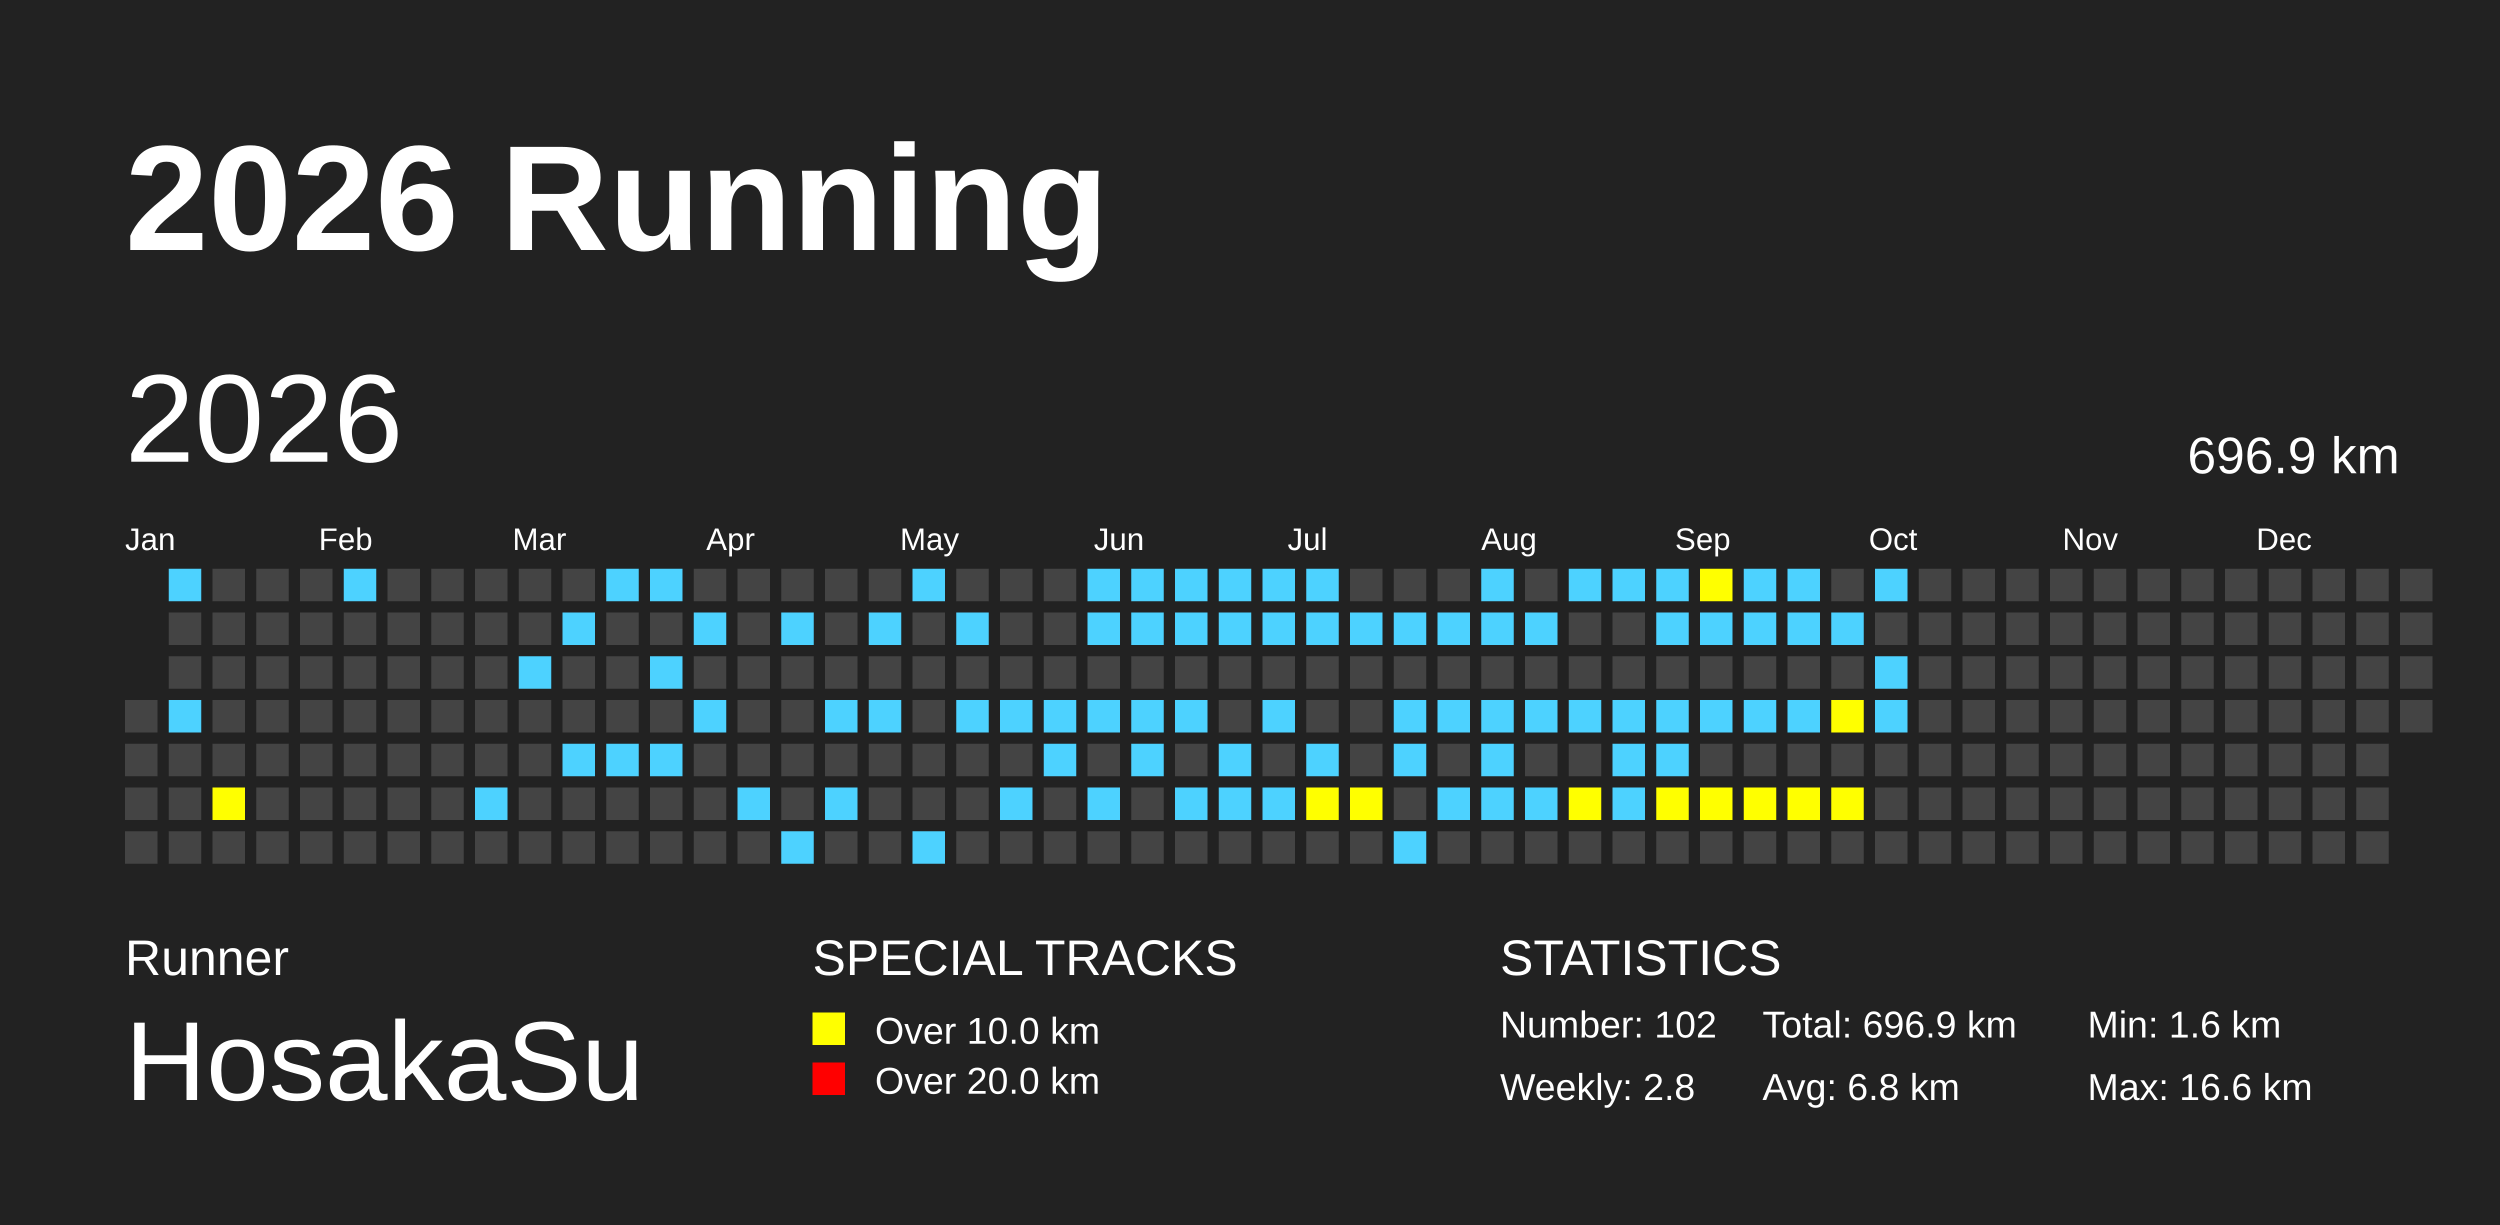
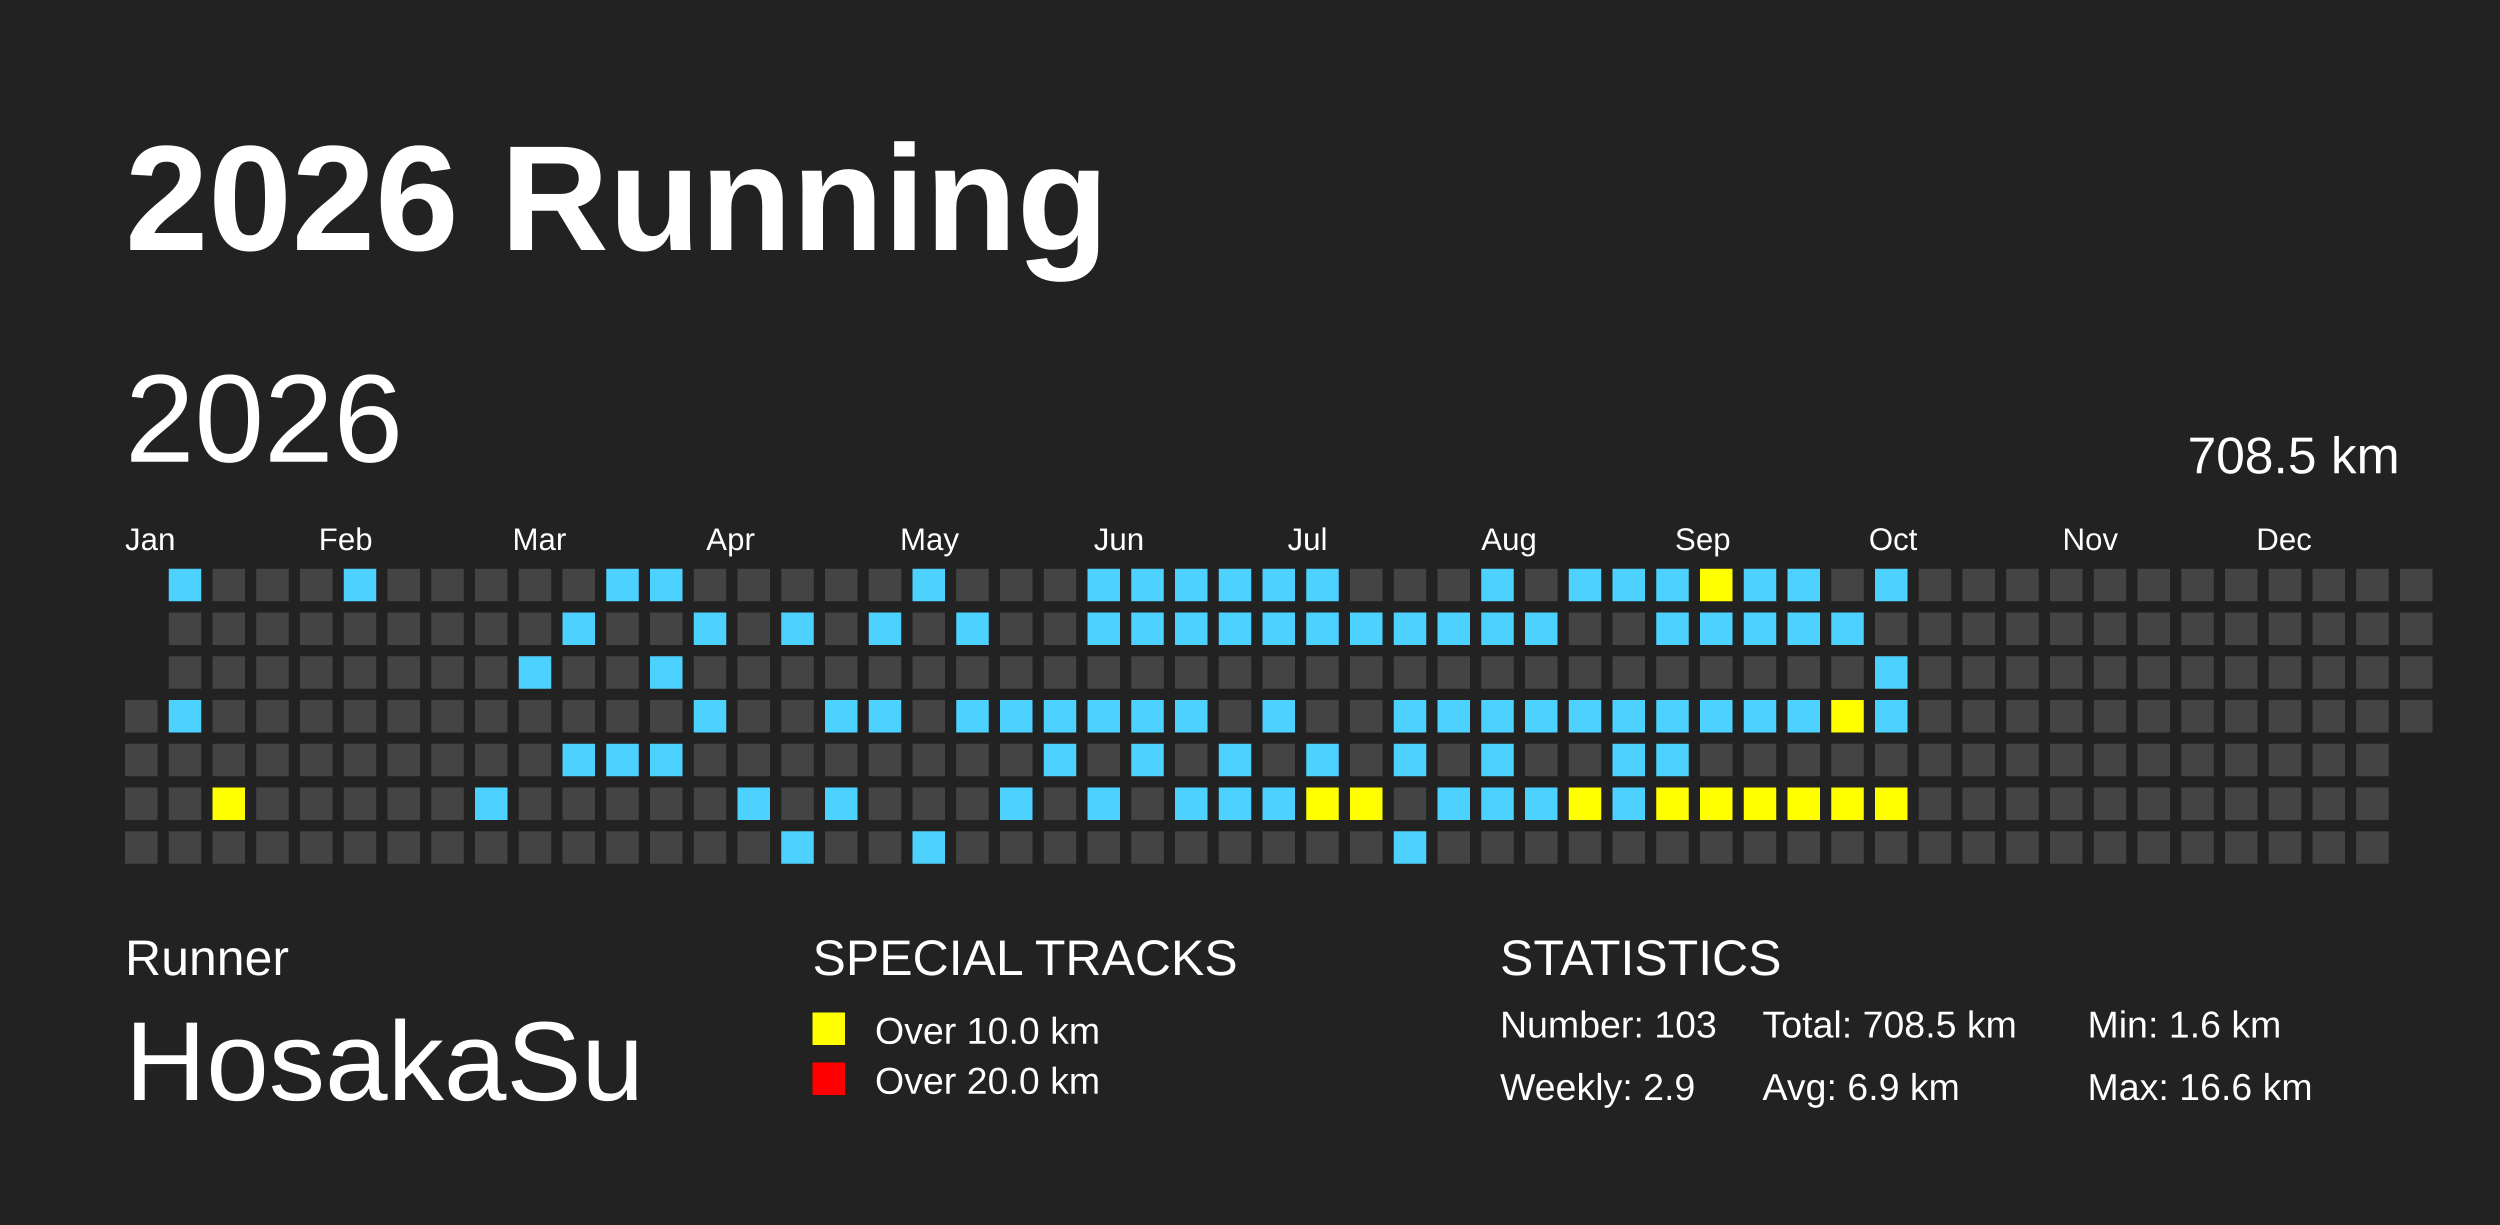
<svg xmlns="http://www.w3.org/2000/svg" baseProfile="full" height="98mm" version="1.1" viewBox="0,0,200,98" width="200mm">
  <defs>
    <pattern height="2" id="indoor-stripe" patternUnits="userSpaceOnUse" width="2">
      <line stroke="white" stroke-opacity="0.45" stroke-width="0.5" x1="0" x2="2" y1="2" y2="0" />
    </pattern>
  </defs>
  <rect fill="#222222" height="98" width="200" x="0" y="0" />
  <text fill="#FFFFFF" style="font-size:12px; font-family:Arial; font-weight:bold;" x="10" y="20">2026 Running</text>
  <text fill="#FFFFFF" style="font-size:4px; font-family:Arial" x="10" y="78">Runner</text>
  <text fill="#FFFFFF" style="font-size:9px; font-family:Arial" x="10" y="88">HosakaSu</text>
  <text fill="#FFFFFF" style="font-size:4px; font-family:Arial" x="65" y="78">SPECIAL TRACKS</text>
  <rect fill="yellow" height="2.6" width="2.6" x="65" y="81" />
  <text fill="#FFFFFF" style="font-size:3px; font-family:Arial" x="70" y="83.5">Over 10.0 km</text>
  <rect fill="red" height="2.6" width="2.6" x="65" y="85" />
  <text fill="#FFFFFF" style="font-size:3px; font-family:Arial" x="70" y="87.5">Over 20.0 km</text>
  <text fill="#FFFFFF" style="font-size:4px; font-family:Arial" x="120" y="78">STATISTICS</text>
-   <text fill="#FFFFFF" style="font-size:3px; font-family:Arial" x="120" y="83">Number: 102</text>
-   <text fill="#FFFFFF" style="font-size:3px; font-family:Arial" x="120" y="88">Weekly: 2.8</text>
-   <text fill="#FFFFFF" style="font-size:3px; font-family:Arial" x="141" y="83">Total: 696.9 km</text>
-   <text fill="#FFFFFF" style="font-size:3px; font-family:Arial" x="141" y="88">Avg: 6.8 km</text>
+   <text fill="#FFFFFF" style="font-size:3px; font-family:Arial" x="120" y="83">Number: 103</text>
+   <text fill="#FFFFFF" style="font-size:3px; font-family:Arial" x="120" y="88">Weekly: 2.9</text>
+   <text fill="#FFFFFF" style="font-size:3px; font-family:Arial" x="141" y="83">Total: 708.5 km</text>
+   <text fill="#FFFFFF" style="font-size:3px; font-family:Arial" x="141" y="88">Avg: 6.9 km</text>
  <text fill="#FFFFFF" style="font-size:3px; font-family:Arial" x="167" y="83">Min: 1.6 km</text>
  <text fill="#FFFFFF" style="font-size:3px; font-family:Arial" x="167" y="88">Max: 16.6 km</text>
  <text dominant-baseline="hanging" fill="#FFFFFF" style="font-size:10.0px; font-family:Arial;" x="10" y="30">2026</text>
-   <text dominant-baseline="hanging" fill="#FFFFFF" style="font-size:4.125px; font-family:Arial;" x="175" y="35">696.9 km</text>
+   <text dominant-baseline="hanging" fill="#FFFFFF" style="font-size:4.125px; font-family:Arial;" x="175" y="35">708.5 km</text>
  <text fill="#FFFFFF" style="font-size:2.5px; font-family:Arial" x="10.0" y="44">Jan</text>
  <text fill="#FFFFFF" style="font-size:2.5px; font-family:Arial" x="25.5" y="44">Feb</text>
  <text fill="#FFFFFF" style="font-size:2.5px; font-family:Arial" x="41.0" y="44">Mar</text>
  <text fill="#FFFFFF" style="font-size:2.5px; font-family:Arial" x="56.5" y="44">Apr</text>
  <text fill="#FFFFFF" style="font-size:2.5px; font-family:Arial" x="72.0" y="44">May</text>
  <text fill="#FFFFFF" style="font-size:2.5px; font-family:Arial" x="87.5" y="44">Jun</text>
  <text fill="#FFFFFF" style="font-size:2.5px; font-family:Arial" x="103.0" y="44">Jul</text>
  <text fill="#FFFFFF" style="font-size:2.5px; font-family:Arial" x="118.5" y="44">Aug</text>
  <text fill="#FFFFFF" style="font-size:2.5px; font-family:Arial" x="134.0" y="44">Sep</text>
  <text fill="#FFFFFF" style="font-size:2.5px; font-family:Arial" x="149.5" y="44">Oct</text>
  <text fill="#FFFFFF" style="font-size:2.5px; font-family:Arial" x="165.0" y="44">Nov</text>
  <text fill="#FFFFFF" style="font-size:2.5px; font-family:Arial" x="180.5" y="44">Dec</text>
  <rect fill="#444444" height="2.6" width="2.6" x="10.0" y="56.0" />
  <rect fill="#444444" height="2.6" width="2.6" x="10.0" y="59.5" />
  <rect fill="#444444" height="2.6" width="2.6" x="10.0" y="63.0" />
  <rect fill="#444444" height="2.6" width="2.6" x="10.0" y="66.5" />
  <rect fill="#4DD2FF" height="2.6" width="2.6" x="13.5" y="45.5" />
  <rect fill="#444444" height="2.6" width="2.6" x="13.5" y="49.0" />
  <rect fill="#444444" height="2.6" width="2.6" x="13.5" y="52.5" />
  <rect fill="#4DD2FF" height="2.6" width="2.6" x="13.5" y="56.0" />
  <rect fill="#444444" height="2.6" width="2.6" x="13.5" y="59.5" />
  <rect fill="#444444" height="2.6" width="2.6" x="13.5" y="63.0" />
  <rect fill="#444444" height="2.6" width="2.6" x="13.5" y="66.5" />
  <rect fill="#444444" height="2.6" width="2.6" x="17.0" y="45.5" />
  <rect fill="#444444" height="2.6" width="2.6" x="17.0" y="49.0" />
  <rect fill="#444444" height="2.6" width="2.6" x="17.0" y="52.5" />
  <rect fill="#444444" height="2.6" width="2.6" x="17.0" y="56.0" />
  <rect fill="#444444" height="2.6" width="2.6" x="17.0" y="59.5" />
  <rect fill="yellow" height="2.6" width="2.6" x="17.0" y="63.0" />
  <rect fill="#444444" height="2.6" width="2.6" x="17.0" y="66.5" />
  <rect fill="#444444" height="2.6" width="2.6" x="20.5" y="45.5" />
  <rect fill="#444444" height="2.6" width="2.6" x="20.5" y="49.0" />
  <rect fill="#444444" height="2.6" width="2.6" x="20.5" y="52.5" />
  <rect fill="#444444" height="2.6" width="2.6" x="20.5" y="56.0" />
  <rect fill="#444444" height="2.6" width="2.6" x="20.5" y="59.5" />
  <rect fill="#444444" height="2.6" width="2.6" x="20.5" y="63.0" />
  <rect fill="#444444" height="2.6" width="2.6" x="20.5" y="66.5" />
  <rect fill="#444444" height="2.6" width="2.6" x="24.0" y="45.5" />
  <rect fill="#444444" height="2.6" width="2.6" x="24.0" y="49.0" />
  <rect fill="#444444" height="2.6" width="2.6" x="24.0" y="52.5" />
  <rect fill="#444444" height="2.6" width="2.6" x="24.0" y="56.0" />
  <rect fill="#444444" height="2.6" width="2.6" x="24.0" y="59.5" />
  <rect fill="#444444" height="2.6" width="2.6" x="24.0" y="63.0" />
  <rect fill="#444444" height="2.6" width="2.6" x="24.0" y="66.5" />
  <rect fill="#4DD2FF" height="2.6" width="2.6" x="27.5" y="45.5" />
  <rect fill="#444444" height="2.6" width="2.6" x="27.5" y="49.0" />
  <rect fill="#444444" height="2.6" width="2.6" x="27.5" y="52.5" />
  <rect fill="#444444" height="2.6" width="2.6" x="27.5" y="56.0" />
  <rect fill="#444444" height="2.6" width="2.6" x="27.5" y="59.5" />
  <rect fill="#444444" height="2.6" width="2.6" x="27.5" y="63.0" />
  <rect fill="#444444" height="2.6" width="2.6" x="27.5" y="66.5" />
  <rect fill="#444444" height="2.6" width="2.6" x="31.0" y="45.5" />
  <rect fill="#444444" height="2.6" width="2.6" x="31.0" y="49.0" />
  <rect fill="#444444" height="2.6" width="2.6" x="31.0" y="52.5" />
  <rect fill="#444444" height="2.6" width="2.6" x="31.0" y="56.0" />
  <rect fill="#444444" height="2.6" width="2.6" x="31.0" y="59.5" />
  <rect fill="#444444" height="2.6" width="2.6" x="31.0" y="63.0" />
  <rect fill="#444444" height="2.6" width="2.6" x="31.0" y="66.5" />
  <rect fill="#444444" height="2.6" width="2.6" x="34.5" y="45.5" />
  <rect fill="#444444" height="2.6" width="2.6" x="34.5" y="49.0" />
  <rect fill="#444444" height="2.6" width="2.6" x="34.5" y="52.5" />
  <rect fill="#444444" height="2.6" width="2.6" x="34.5" y="56.0" />
  <rect fill="#444444" height="2.6" width="2.6" x="34.5" y="59.5" />
  <rect fill="#444444" height="2.6" width="2.6" x="34.5" y="63.0" />
  <rect fill="#444444" height="2.6" width="2.6" x="34.5" y="66.5" />
  <rect fill="#444444" height="2.6" width="2.6" x="38.0" y="45.5" />
  <rect fill="#444444" height="2.6" width="2.6" x="38.0" y="49.0" />
  <rect fill="#444444" height="2.6" width="2.6" x="38.0" y="52.5" />
  <rect fill="#444444" height="2.6" width="2.6" x="38.0" y="56.0" />
  <rect fill="#444444" height="2.6" width="2.6" x="38.0" y="59.5" />
  <rect fill="#4DD2FF" height="2.6" width="2.6" x="38.0" y="63.0" />
  <rect fill="#444444" height="2.6" width="2.6" x="38.0" y="66.5" />
  <rect fill="#444444" height="2.6" width="2.6" x="41.5" y="45.5" />
  <rect fill="#444444" height="2.6" width="2.6" x="41.5" y="49.0" />
  <rect fill="#4DD2FF" height="2.6" width="2.6" x="41.5" y="52.5" />
  <rect fill="#444444" height="2.6" width="2.6" x="41.5" y="56.0" />
  <rect fill="#444444" height="2.6" width="2.6" x="41.5" y="59.5" />
  <rect fill="#444444" height="2.6" width="2.6" x="41.5" y="63.0" />
  <rect fill="#444444" height="2.6" width="2.6" x="41.5" y="66.5" />
  <rect fill="#444444" height="2.6" width="2.6" x="45.0" y="45.5" />
  <rect fill="#4DD2FF" height="2.6" width="2.6" x="45.0" y="49.0" />
  <rect fill="#444444" height="2.6" width="2.6" x="45.0" y="52.5" />
  <rect fill="#444444" height="2.6" width="2.6" x="45.0" y="56.0" />
  <rect fill="#4DD2FF" height="2.6" width="2.6" x="45.0" y="59.5" />
  <rect fill="#444444" height="2.6" width="2.6" x="45.0" y="63.0" />
  <rect fill="#444444" height="2.6" width="2.6" x="45.0" y="66.5" />
  <rect fill="#4DD2FF" height="2.6" width="2.6" x="48.5" y="45.5" />
  <rect fill="#444444" height="2.6" width="2.6" x="48.5" y="49.0" />
  <rect fill="#444444" height="2.6" width="2.6" x="48.5" y="52.5" />
  <rect fill="#444444" height="2.6" width="2.6" x="48.5" y="56.0" />
  <rect fill="#4DD2FF" height="2.6" width="2.6" x="48.5" y="59.5" />
  <rect fill="#444444" height="2.6" width="2.6" x="48.5" y="63.0" />
  <rect fill="#444444" height="2.6" width="2.6" x="48.5" y="66.5" />
  <rect fill="#4DD2FF" height="2.6" width="2.6" x="52.0" y="45.5" />
  <rect fill="#444444" height="2.6" width="2.6" x="52.0" y="49.0" />
  <rect fill="#4DD2FF" height="2.6" width="2.6" x="52.0" y="52.5" />
  <rect fill="#444444" height="2.6" width="2.6" x="52.0" y="56.0" />
  <rect fill="#4DD2FF" height="2.6" width="2.6" x="52.0" y="59.5" />
  <rect fill="#444444" height="2.6" width="2.6" x="52.0" y="63.0" />
  <rect fill="#444444" height="2.6" width="2.6" x="52.0" y="66.5" />
  <rect fill="#444444" height="2.6" width="2.6" x="55.5" y="45.5" />
  <rect fill="#4DD2FF" height="2.6" width="2.6" x="55.5" y="49.0" />
  <rect fill="#444444" height="2.6" width="2.6" x="55.5" y="52.5" />
  <rect fill="#4DD2FF" height="2.6" width="2.6" x="55.5" y="56.0" />
  <rect fill="#444444" height="2.6" width="2.6" x="55.5" y="59.5" />
  <rect fill="#444444" height="2.6" width="2.6" x="55.5" y="63.0" />
  <rect fill="#444444" height="2.6" width="2.6" x="55.5" y="66.5" />
  <rect fill="#444444" height="2.6" width="2.6" x="59.0" y="45.5" />
  <rect fill="#444444" height="2.6" width="2.6" x="59.0" y="49.0" />
  <rect fill="#444444" height="2.6" width="2.6" x="59.0" y="52.5" />
  <rect fill="#444444" height="2.6" width="2.6" x="59.0" y="56.0" />
  <rect fill="#444444" height="2.6" width="2.6" x="59.0" y="59.5" />
  <rect fill="#4DD2FF" height="2.6" width="2.6" x="59.0" y="63.0" />
  <rect fill="#444444" height="2.6" width="2.6" x="59.0" y="66.5" />
  <rect fill="#444444" height="2.6" width="2.6" x="62.5" y="45.5" />
  <rect fill="#4DD2FF" height="2.6" width="2.6" x="62.5" y="49.0" />
  <rect fill="#444444" height="2.6" width="2.6" x="62.5" y="52.5" />
  <rect fill="#444444" height="2.6" width="2.6" x="62.5" y="56.0" />
  <rect fill="#444444" height="2.6" width="2.6" x="62.5" y="59.5" />
  <rect fill="#444444" height="2.6" width="2.6" x="62.5" y="63.0" />
  <rect fill="#4DD2FF" height="2.6" width="2.6" x="62.5" y="66.5" />
  <rect fill="#444444" height="2.6" width="2.6" x="66.0" y="45.5" />
  <rect fill="#444444" height="2.6" width="2.6" x="66.0" y="49.0" />
  <rect fill="#444444" height="2.6" width="2.6" x="66.0" y="52.5" />
  <rect fill="#4DD2FF" height="2.6" width="2.6" x="66.0" y="56.0" />
  <rect fill="#444444" height="2.6" width="2.6" x="66.0" y="59.5" />
  <rect fill="#4DD2FF" height="2.6" width="2.6" x="66.0" y="63.0" />
  <rect fill="#444444" height="2.6" width="2.6" x="66.0" y="66.5" />
  <rect fill="#444444" height="2.6" width="2.6" x="69.5" y="45.5" />
  <rect fill="#4DD2FF" height="2.6" width="2.6" x="69.5" y="49.0" />
  <rect fill="#444444" height="2.6" width="2.6" x="69.5" y="52.5" />
  <rect fill="#4DD2FF" height="2.6" width="2.6" x="69.5" y="56.0" />
  <rect fill="#444444" height="2.6" width="2.6" x="69.5" y="59.5" />
  <rect fill="#444444" height="2.6" width="2.6" x="69.5" y="63.0" />
  <rect fill="#444444" height="2.6" width="2.6" x="69.5" y="66.5" />
  <rect fill="#4DD2FF" height="2.6" width="2.6" x="73.0" y="45.5" />
  <rect fill="#444444" height="2.6" width="2.6" x="73.0" y="49.0" />
  <rect fill="#444444" height="2.6" width="2.6" x="73.0" y="52.5" />
  <rect fill="#444444" height="2.6" width="2.6" x="73.0" y="56.0" />
  <rect fill="#444444" height="2.6" width="2.6" x="73.0" y="59.5" />
  <rect fill="#444444" height="2.6" width="2.6" x="73.0" y="63.0" />
  <rect fill="#4DD2FF" height="2.6" width="2.6" x="73.0" y="66.5" />
  <rect fill="#444444" height="2.6" width="2.6" x="76.5" y="45.5" />
  <rect fill="#4DD2FF" height="2.6" width="2.6" x="76.5" y="49.0" />
  <rect fill="#444444" height="2.6" width="2.6" x="76.5" y="52.5" />
  <rect fill="#4DD2FF" height="2.6" width="2.6" x="76.5" y="56.0" />
  <rect fill="#444444" height="2.6" width="2.6" x="76.5" y="59.5" />
  <rect fill="#444444" height="2.6" width="2.6" x="76.5" y="63.0" />
  <rect fill="#444444" height="2.6" width="2.6" x="76.5" y="66.5" />
  <rect fill="#444444" height="2.6" width="2.6" x="80.0" y="45.5" />
  <rect fill="#444444" height="2.6" width="2.6" x="80.0" y="49.0" />
  <rect fill="#444444" height="2.6" width="2.6" x="80.0" y="52.5" />
  <rect fill="#4DD2FF" height="2.6" width="2.6" x="80.0" y="56.0" />
  <rect fill="#444444" height="2.6" width="2.6" x="80.0" y="59.5" />
  <rect fill="#4DD2FF" height="2.6" width="2.6" x="80.0" y="63.0" />
  <rect fill="#444444" height="2.6" width="2.6" x="80.0" y="66.5" />
  <rect fill="#444444" height="2.6" width="2.6" x="83.5" y="45.5" />
  <rect fill="#444444" height="2.6" width="2.6" x="83.5" y="49.0" />
  <rect fill="#444444" height="2.6" width="2.6" x="83.5" y="52.5" />
  <rect fill="#4DD2FF" height="2.6" width="2.6" x="83.5" y="56.0" />
  <rect fill="#4DD2FF" height="2.6" width="2.6" x="83.5" y="59.5" />
  <rect fill="#444444" height="2.6" width="2.6" x="83.5" y="63.0" />
  <rect fill="#444444" height="2.6" width="2.6" x="83.5" y="66.5" />
  <rect fill="#4DD2FF" height="2.6" width="2.6" x="87.0" y="45.5" />
  <rect fill="#4DD2FF" height="2.6" width="2.6" x="87.0" y="49.0" />
  <rect fill="#444444" height="2.6" width="2.6" x="87.0" y="52.5" />
  <rect fill="#4DD2FF" height="2.6" width="2.6" x="87.0" y="56.0" />
  <rect fill="#444444" height="2.6" width="2.6" x="87.0" y="59.5" />
  <rect fill="#4DD2FF" height="2.6" width="2.6" x="87.0" y="63.0" />
  <rect fill="#444444" height="2.6" width="2.6" x="87.0" y="66.5" />
  <rect fill="#4DD2FF" height="2.6" width="2.6" x="90.5" y="45.5" />
  <rect fill="#4DD2FF" height="2.6" width="2.6" x="90.5" y="49.0" />
  <rect fill="#444444" height="2.6" width="2.6" x="90.5" y="52.5" />
  <rect fill="#4DD2FF" height="2.6" width="2.6" x="90.5" y="56.0" />
  <rect fill="#4DD2FF" height="2.6" width="2.6" x="90.5" y="59.5" />
  <rect fill="#444444" height="2.6" width="2.6" x="90.5" y="63.0" />
  <rect fill="#444444" height="2.6" width="2.6" x="90.5" y="66.5" />
  <rect fill="#4DD2FF" height="2.6" width="2.6" x="94.0" y="45.5" />
  <rect fill="#4DD2FF" height="2.6" width="2.6" x="94.0" y="49.0" />
  <rect fill="#444444" height="2.6" width="2.6" x="94.0" y="52.5" />
  <rect fill="#4DD2FF" height="2.6" width="2.6" x="94.0" y="56.0" />
  <rect fill="#444444" height="2.6" width="2.6" x="94.0" y="59.5" />
  <rect fill="#4DD2FF" height="2.6" width="2.6" x="94.0" y="63.0" />
  <rect fill="#444444" height="2.6" width="2.6" x="94.0" y="66.5" />
  <rect fill="#4DD2FF" height="2.6" width="2.6" x="97.5" y="45.5" />
  <rect fill="#4DD2FF" height="2.6" width="2.6" x="97.5" y="49.0" />
  <rect fill="#444444" height="2.6" width="2.6" x="97.5" y="52.5" />
  <rect fill="#444444" height="2.6" width="2.6" x="97.5" y="56.0" />
  <rect fill="#4DD2FF" height="2.6" width="2.6" x="97.5" y="59.5" />
  <rect fill="#4DD2FF" height="2.6" width="2.6" x="97.5" y="63.0" />
  <rect fill="#444444" height="2.6" width="2.6" x="97.5" y="66.5" />
  <rect fill="#4DD2FF" height="2.6" width="2.6" x="101.0" y="45.5" />
  <rect fill="#4DD2FF" height="2.6" width="2.6" x="101.0" y="49.0" />
  <rect fill="#444444" height="2.6" width="2.6" x="101.0" y="52.5" />
  <rect fill="#4DD2FF" height="2.6" width="2.6" x="101.0" y="56.0" />
  <rect fill="#444444" height="2.6" width="2.6" x="101.0" y="59.5" />
  <rect fill="#4DD2FF" height="2.6" width="2.6" x="101.0" y="63.0" />
  <rect fill="#444444" height="2.6" width="2.6" x="101.0" y="66.5" />
  <rect fill="#4DD2FF" height="2.6" width="2.6" x="104.5" y="45.5" />
  <rect fill="#4DD2FF" height="2.6" width="2.6" x="104.5" y="49.0" />
  <rect fill="#444444" height="2.6" width="2.6" x="104.5" y="52.5" />
  <rect fill="#444444" height="2.6" width="2.6" x="104.5" y="56.0" />
  <rect fill="#4DD2FF" height="2.6" width="2.6" x="104.5" y="59.5" />
  <rect fill="yellow" height="2.6" width="2.6" x="104.5" y="63.0" />
  <rect fill="#444444" height="2.6" width="2.6" x="104.5" y="66.5" />
  <rect fill="#444444" height="2.6" width="2.6" x="108.0" y="45.5" />
  <rect fill="#4DD2FF" height="2.6" width="2.6" x="108.0" y="49.0" />
  <rect fill="#444444" height="2.6" width="2.6" x="108.0" y="52.5" />
  <rect fill="#444444" height="2.6" width="2.6" x="108.0" y="56.0" />
  <rect fill="#444444" height="2.6" width="2.6" x="108.0" y="59.5" />
  <rect fill="yellow" height="2.6" width="2.6" x="108.0" y="63.0" />
  <rect fill="#444444" height="2.6" width="2.6" x="108.0" y="66.5" />
  <rect fill="#444444" height="2.6" width="2.6" x="111.5" y="45.5" />
  <rect fill="#4DD2FF" height="2.6" width="2.6" x="111.5" y="49.0" />
  <rect fill="#444444" height="2.6" width="2.6" x="111.5" y="52.5" />
  <rect fill="#4DD2FF" height="2.6" width="2.6" x="111.5" y="56.0" />
  <rect fill="#4DD2FF" height="2.6" width="2.6" x="111.5" y="59.5" />
  <rect fill="#444444" height="2.6" width="2.6" x="111.5" y="63.0" />
  <rect fill="#4DD2FF" height="2.6" width="2.6" x="111.5" y="66.5" />
  <rect fill="#444444" height="2.6" width="2.6" x="115.0" y="45.5" />
  <rect fill="#4DD2FF" height="2.6" width="2.6" x="115.0" y="49.0" />
  <rect fill="#444444" height="2.6" width="2.6" x="115.0" y="52.5" />
  <rect fill="#4DD2FF" height="2.6" width="2.6" x="115.0" y="56.0" />
  <rect fill="#444444" height="2.6" width="2.6" x="115.0" y="59.5" />
  <rect fill="#4DD2FF" height="2.6" width="2.6" x="115.0" y="63.0" />
  <rect fill="#444444" height="2.6" width="2.6" x="115.0" y="66.5" />
  <rect fill="#4DD2FF" height="2.6" width="2.6" x="118.5" y="45.5" />
  <rect fill="#4DD2FF" height="2.6" width="2.6" x="118.5" y="49.0" />
  <rect fill="#444444" height="2.6" width="2.6" x="118.5" y="52.5" />
  <rect fill="#4DD2FF" height="2.6" width="2.6" x="118.5" y="56.0" />
  <rect fill="#4DD2FF" height="2.6" width="2.6" x="118.5" y="59.5" />
  <rect fill="#4DD2FF" height="2.6" width="2.6" x="118.5" y="63.0" />
  <rect fill="#444444" height="2.6" width="2.6" x="118.5" y="66.5" />
  <rect fill="#444444" height="2.6" width="2.6" x="122.0" y="45.5" />
  <rect fill="#4DD2FF" height="2.6" width="2.6" x="122.0" y="49.0" />
  <rect fill="#444444" height="2.6" width="2.6" x="122.0" y="52.5" />
  <rect fill="#4DD2FF" height="2.6" width="2.6" x="122.0" y="56.0" />
  <rect fill="#444444" height="2.6" width="2.6" x="122.0" y="59.5" />
  <rect fill="#4DD2FF" height="2.6" width="2.6" x="122.0" y="63.0" />
  <rect fill="#444444" height="2.6" width="2.6" x="122.0" y="66.5" />
  <rect fill="#4DD2FF" height="2.6" width="2.6" x="125.5" y="45.5" />
  <rect fill="#444444" height="2.6" width="2.6" x="125.5" y="49.0" />
  <rect fill="#444444" height="2.6" width="2.6" x="125.5" y="52.5" />
  <rect fill="#4DD2FF" height="2.6" width="2.6" x="125.5" y="56.0" />
  <rect fill="#444444" height="2.6" width="2.6" x="125.5" y="59.5" />
  <rect fill="yellow" height="2.6" width="2.6" x="125.5" y="63.0" />
  <rect fill="#444444" height="2.6" width="2.6" x="125.5" y="66.5" />
  <rect fill="#4DD2FF" height="2.6" width="2.6" x="129.0" y="45.5" />
  <rect fill="#444444" height="2.6" width="2.6" x="129.0" y="49.0" />
  <rect fill="#444444" height="2.6" width="2.6" x="129.0" y="52.5" />
  <rect fill="#4DD2FF" height="2.6" width="2.6" x="129.0" y="56.0" />
  <rect fill="#4DD2FF" height="2.6" width="2.6" x="129.0" y="59.5" />
  <rect fill="#4DD2FF" height="2.6" width="2.6" x="129.0" y="63.0" />
  <rect fill="#444444" height="2.6" width="2.6" x="129.0" y="66.5" />
  <rect fill="#4DD2FF" height="2.6" width="2.6" x="132.5" y="45.5" />
  <rect fill="#4DD2FF" height="2.6" width="2.6" x="132.5" y="49.0" />
  <rect fill="#444444" height="2.6" width="2.6" x="132.5" y="52.5" />
  <rect fill="#4DD2FF" height="2.6" width="2.6" x="132.5" y="56.0" />
  <rect fill="#4DD2FF" height="2.6" width="2.6" x="132.5" y="59.5" />
  <rect fill="yellow" height="2.6" width="2.6" x="132.5" y="63.0" />
  <rect fill="#444444" height="2.6" width="2.6" x="132.5" y="66.5" />
  <rect fill="yellow" height="2.6" width="2.6" x="136.0" y="45.5" />
  <rect fill="#4DD2FF" height="2.6" width="2.6" x="136.0" y="49.0" />
  <rect fill="#444444" height="2.6" width="2.6" x="136.0" y="52.5" />
  <rect fill="#4DD2FF" height="2.6" width="2.6" x="136.0" y="56.0" />
  <rect fill="#444444" height="2.6" width="2.6" x="136.0" y="59.5" />
  <rect fill="yellow" height="2.6" width="2.6" x="136.0" y="63.0" />
  <rect fill="#444444" height="2.6" width="2.6" x="136.0" y="66.5" />
  <rect fill="#4DD2FF" height="2.6" width="2.6" x="139.5" y="45.5" />
  <rect fill="#4DD2FF" height="2.6" width="2.6" x="139.5" y="49.0" />
  <rect fill="#444444" height="2.6" width="2.6" x="139.5" y="52.5" />
  <rect fill="#4DD2FF" height="2.6" width="2.6" x="139.5" y="56.0" />
  <rect fill="#444444" height="2.6" width="2.6" x="139.5" y="59.5" />
  <rect fill="yellow" height="2.6" width="2.6" x="139.5" y="63.0" />
  <rect fill="#444444" height="2.6" width="2.6" x="139.5" y="66.5" />
  <rect fill="#4DD2FF" height="2.6" width="2.6" x="143.0" y="45.5" />
  <rect fill="#4DD2FF" height="2.6" width="2.6" x="143.0" y="49.0" />
  <rect fill="#444444" height="2.6" width="2.6" x="143.0" y="52.5" />
  <rect fill="#4DD2FF" height="2.6" width="2.6" x="143.0" y="56.0" />
  <rect fill="#444444" height="2.6" width="2.6" x="143.0" y="59.5" />
  <rect fill="yellow" height="2.6" width="2.6" x="143.0" y="63.0" />
  <rect fill="#444444" height="2.6" width="2.6" x="143.0" y="66.5" />
  <rect fill="#444444" height="2.6" width="2.6" x="146.5" y="45.5" />
  <rect fill="#4DD2FF" height="2.6" width="2.6" x="146.5" y="49.0" />
  <rect fill="#444444" height="2.6" width="2.6" x="146.5" y="52.5" />
  <rect fill="yellow" height="2.6" width="2.6" x="146.5" y="56.0" />
  <rect fill="#444444" height="2.6" width="2.6" x="146.5" y="59.5" />
  <rect fill="yellow" height="2.6" width="2.6" x="146.5" y="63.0" />
  <rect fill="#444444" height="2.6" width="2.6" x="146.5" y="66.5" />
  <rect fill="#4DD2FF" height="2.6" width="2.6" x="150.0" y="45.5" />
  <rect fill="#444444" height="2.6" width="2.6" x="150.0" y="49.0" />
  <rect fill="#4DD2FF" height="2.6" width="2.6" x="150.0" y="52.5" />
  <rect fill="#4DD2FF" height="2.6" width="2.6" x="150.0" y="56.0" />
  <rect fill="#444444" height="2.6" width="2.6" x="150.0" y="59.5" />
-   <rect fill="#444444" height="2.6" width="2.6" x="150.0" y="63.0" />
+   <rect fill="yellow" height="2.6" width="2.6" x="150.0" y="63.0" />
  <rect fill="#444444" height="2.6" width="2.6" x="150.0" y="66.5" />
  <rect fill="#444444" height="2.6" width="2.6" x="153.5" y="45.5" />
  <rect fill="#444444" height="2.6" width="2.6" x="153.5" y="49.0" />
  <rect fill="#444444" height="2.6" width="2.6" x="153.5" y="52.5" />
  <rect fill="#444444" height="2.6" width="2.6" x="153.5" y="56.0" />
  <rect fill="#444444" height="2.6" width="2.6" x="153.5" y="59.5" />
  <rect fill="#444444" height="2.6" width="2.6" x="153.5" y="63.0" />
  <rect fill="#444444" height="2.6" width="2.6" x="153.5" y="66.5" />
  <rect fill="#444444" height="2.6" width="2.6" x="157.0" y="45.5" />
  <rect fill="#444444" height="2.6" width="2.6" x="157.0" y="49.0" />
  <rect fill="#444444" height="2.6" width="2.6" x="157.0" y="52.5" />
  <rect fill="#444444" height="2.6" width="2.6" x="157.0" y="56.0" />
  <rect fill="#444444" height="2.6" width="2.6" x="157.0" y="59.5" />
  <rect fill="#444444" height="2.6" width="2.6" x="157.0" y="63.0" />
  <rect fill="#444444" height="2.6" width="2.6" x="157.0" y="66.5" />
  <rect fill="#444444" height="2.6" width="2.6" x="160.5" y="45.5" />
  <rect fill="#444444" height="2.6" width="2.6" x="160.5" y="49.0" />
  <rect fill="#444444" height="2.6" width="2.6" x="160.5" y="52.5" />
  <rect fill="#444444" height="2.6" width="2.6" x="160.5" y="56.0" />
  <rect fill="#444444" height="2.6" width="2.6" x="160.5" y="59.5" />
  <rect fill="#444444" height="2.6" width="2.6" x="160.5" y="63.0" />
  <rect fill="#444444" height="2.6" width="2.6" x="160.5" y="66.5" />
  <rect fill="#444444" height="2.6" width="2.6" x="164.0" y="45.5" />
  <rect fill="#444444" height="2.6" width="2.6" x="164.0" y="49.0" />
  <rect fill="#444444" height="2.6" width="2.6" x="164.0" y="52.5" />
  <rect fill="#444444" height="2.6" width="2.6" x="164.0" y="56.0" />
  <rect fill="#444444" height="2.6" width="2.6" x="164.0" y="59.5" />
  <rect fill="#444444" height="2.6" width="2.6" x="164.0" y="63.0" />
  <rect fill="#444444" height="2.6" width="2.6" x="164.0" y="66.5" />
  <rect fill="#444444" height="2.6" width="2.6" x="167.5" y="45.5" />
  <rect fill="#444444" height="2.6" width="2.6" x="167.5" y="49.0" />
  <rect fill="#444444" height="2.6" width="2.6" x="167.5" y="52.5" />
  <rect fill="#444444" height="2.6" width="2.6" x="167.5" y="56.0" />
  <rect fill="#444444" height="2.6" width="2.6" x="167.5" y="59.5" />
  <rect fill="#444444" height="2.6" width="2.6" x="167.5" y="63.0" />
  <rect fill="#444444" height="2.6" width="2.6" x="167.5" y="66.5" />
  <rect fill="#444444" height="2.6" width="2.6" x="171.0" y="45.5" />
  <rect fill="#444444" height="2.6" width="2.6" x="171.0" y="49.0" />
  <rect fill="#444444" height="2.6" width="2.6" x="171.0" y="52.5" />
  <rect fill="#444444" height="2.6" width="2.6" x="171.0" y="56.0" />
  <rect fill="#444444" height="2.6" width="2.6" x="171.0" y="59.5" />
  <rect fill="#444444" height="2.6" width="2.6" x="171.0" y="63.0" />
  <rect fill="#444444" height="2.6" width="2.6" x="171.0" y="66.5" />
  <rect fill="#444444" height="2.6" width="2.6" x="174.5" y="45.5" />
  <rect fill="#444444" height="2.6" width="2.6" x="174.5" y="49.0" />
  <rect fill="#444444" height="2.6" width="2.6" x="174.5" y="52.5" />
  <rect fill="#444444" height="2.6" width="2.6" x="174.5" y="56.0" />
  <rect fill="#444444" height="2.6" width="2.6" x="174.5" y="59.5" />
  <rect fill="#444444" height="2.6" width="2.6" x="174.5" y="63.0" />
  <rect fill="#444444" height="2.6" width="2.6" x="174.5" y="66.5" />
  <rect fill="#444444" height="2.6" width="2.6" x="178.0" y="45.5" />
  <rect fill="#444444" height="2.6" width="2.6" x="178.0" y="49.0" />
  <rect fill="#444444" height="2.6" width="2.6" x="178.0" y="52.5" />
  <rect fill="#444444" height="2.6" width="2.6" x="178.0" y="56.0" />
  <rect fill="#444444" height="2.6" width="2.6" x="178.0" y="59.5" />
  <rect fill="#444444" height="2.6" width="2.6" x="178.0" y="63.0" />
  <rect fill="#444444" height="2.6" width="2.6" x="178.0" y="66.5" />
  <rect fill="#444444" height="2.6" width="2.6" x="181.5" y="45.5" />
  <rect fill="#444444" height="2.6" width="2.6" x="181.5" y="49.0" />
  <rect fill="#444444" height="2.6" width="2.6" x="181.5" y="52.5" />
  <rect fill="#444444" height="2.6" width="2.6" x="181.5" y="56.0" />
  <rect fill="#444444" height="2.6" width="2.6" x="181.5" y="59.5" />
  <rect fill="#444444" height="2.6" width="2.6" x="181.5" y="63.0" />
  <rect fill="#444444" height="2.6" width="2.6" x="181.5" y="66.5" />
  <rect fill="#444444" height="2.6" width="2.6" x="185.0" y="45.5" />
  <rect fill="#444444" height="2.6" width="2.6" x="185.0" y="49.0" />
  <rect fill="#444444" height="2.6" width="2.6" x="185.0" y="52.5" />
  <rect fill="#444444" height="2.6" width="2.6" x="185.0" y="56.0" />
  <rect fill="#444444" height="2.6" width="2.6" x="185.0" y="59.5" />
  <rect fill="#444444" height="2.6" width="2.6" x="185.0" y="63.0" />
  <rect fill="#444444" height="2.6" width="2.6" x="185.0" y="66.5" />
  <rect fill="#444444" height="2.6" width="2.6" x="188.5" y="45.5" />
  <rect fill="#444444" height="2.6" width="2.6" x="188.5" y="49.0" />
  <rect fill="#444444" height="2.6" width="2.6" x="188.5" y="52.5" />
  <rect fill="#444444" height="2.6" width="2.6" x="188.5" y="56.0" />
  <rect fill="#444444" height="2.6" width="2.6" x="188.5" y="59.5" />
  <rect fill="#444444" height="2.6" width="2.6" x="188.5" y="63.0" />
  <rect fill="#444444" height="2.6" width="2.6" x="188.5" y="66.5" />
  <rect fill="#444444" height="2.6" width="2.6" x="192.0" y="45.5" />
  <rect fill="#444444" height="2.6" width="2.6" x="192.0" y="49.0" />
  <rect fill="#444444" height="2.6" width="2.6" x="192.0" y="52.5" />
  <rect fill="#444444" height="2.6" width="2.6" x="192.0" y="56.0" />
</svg>
